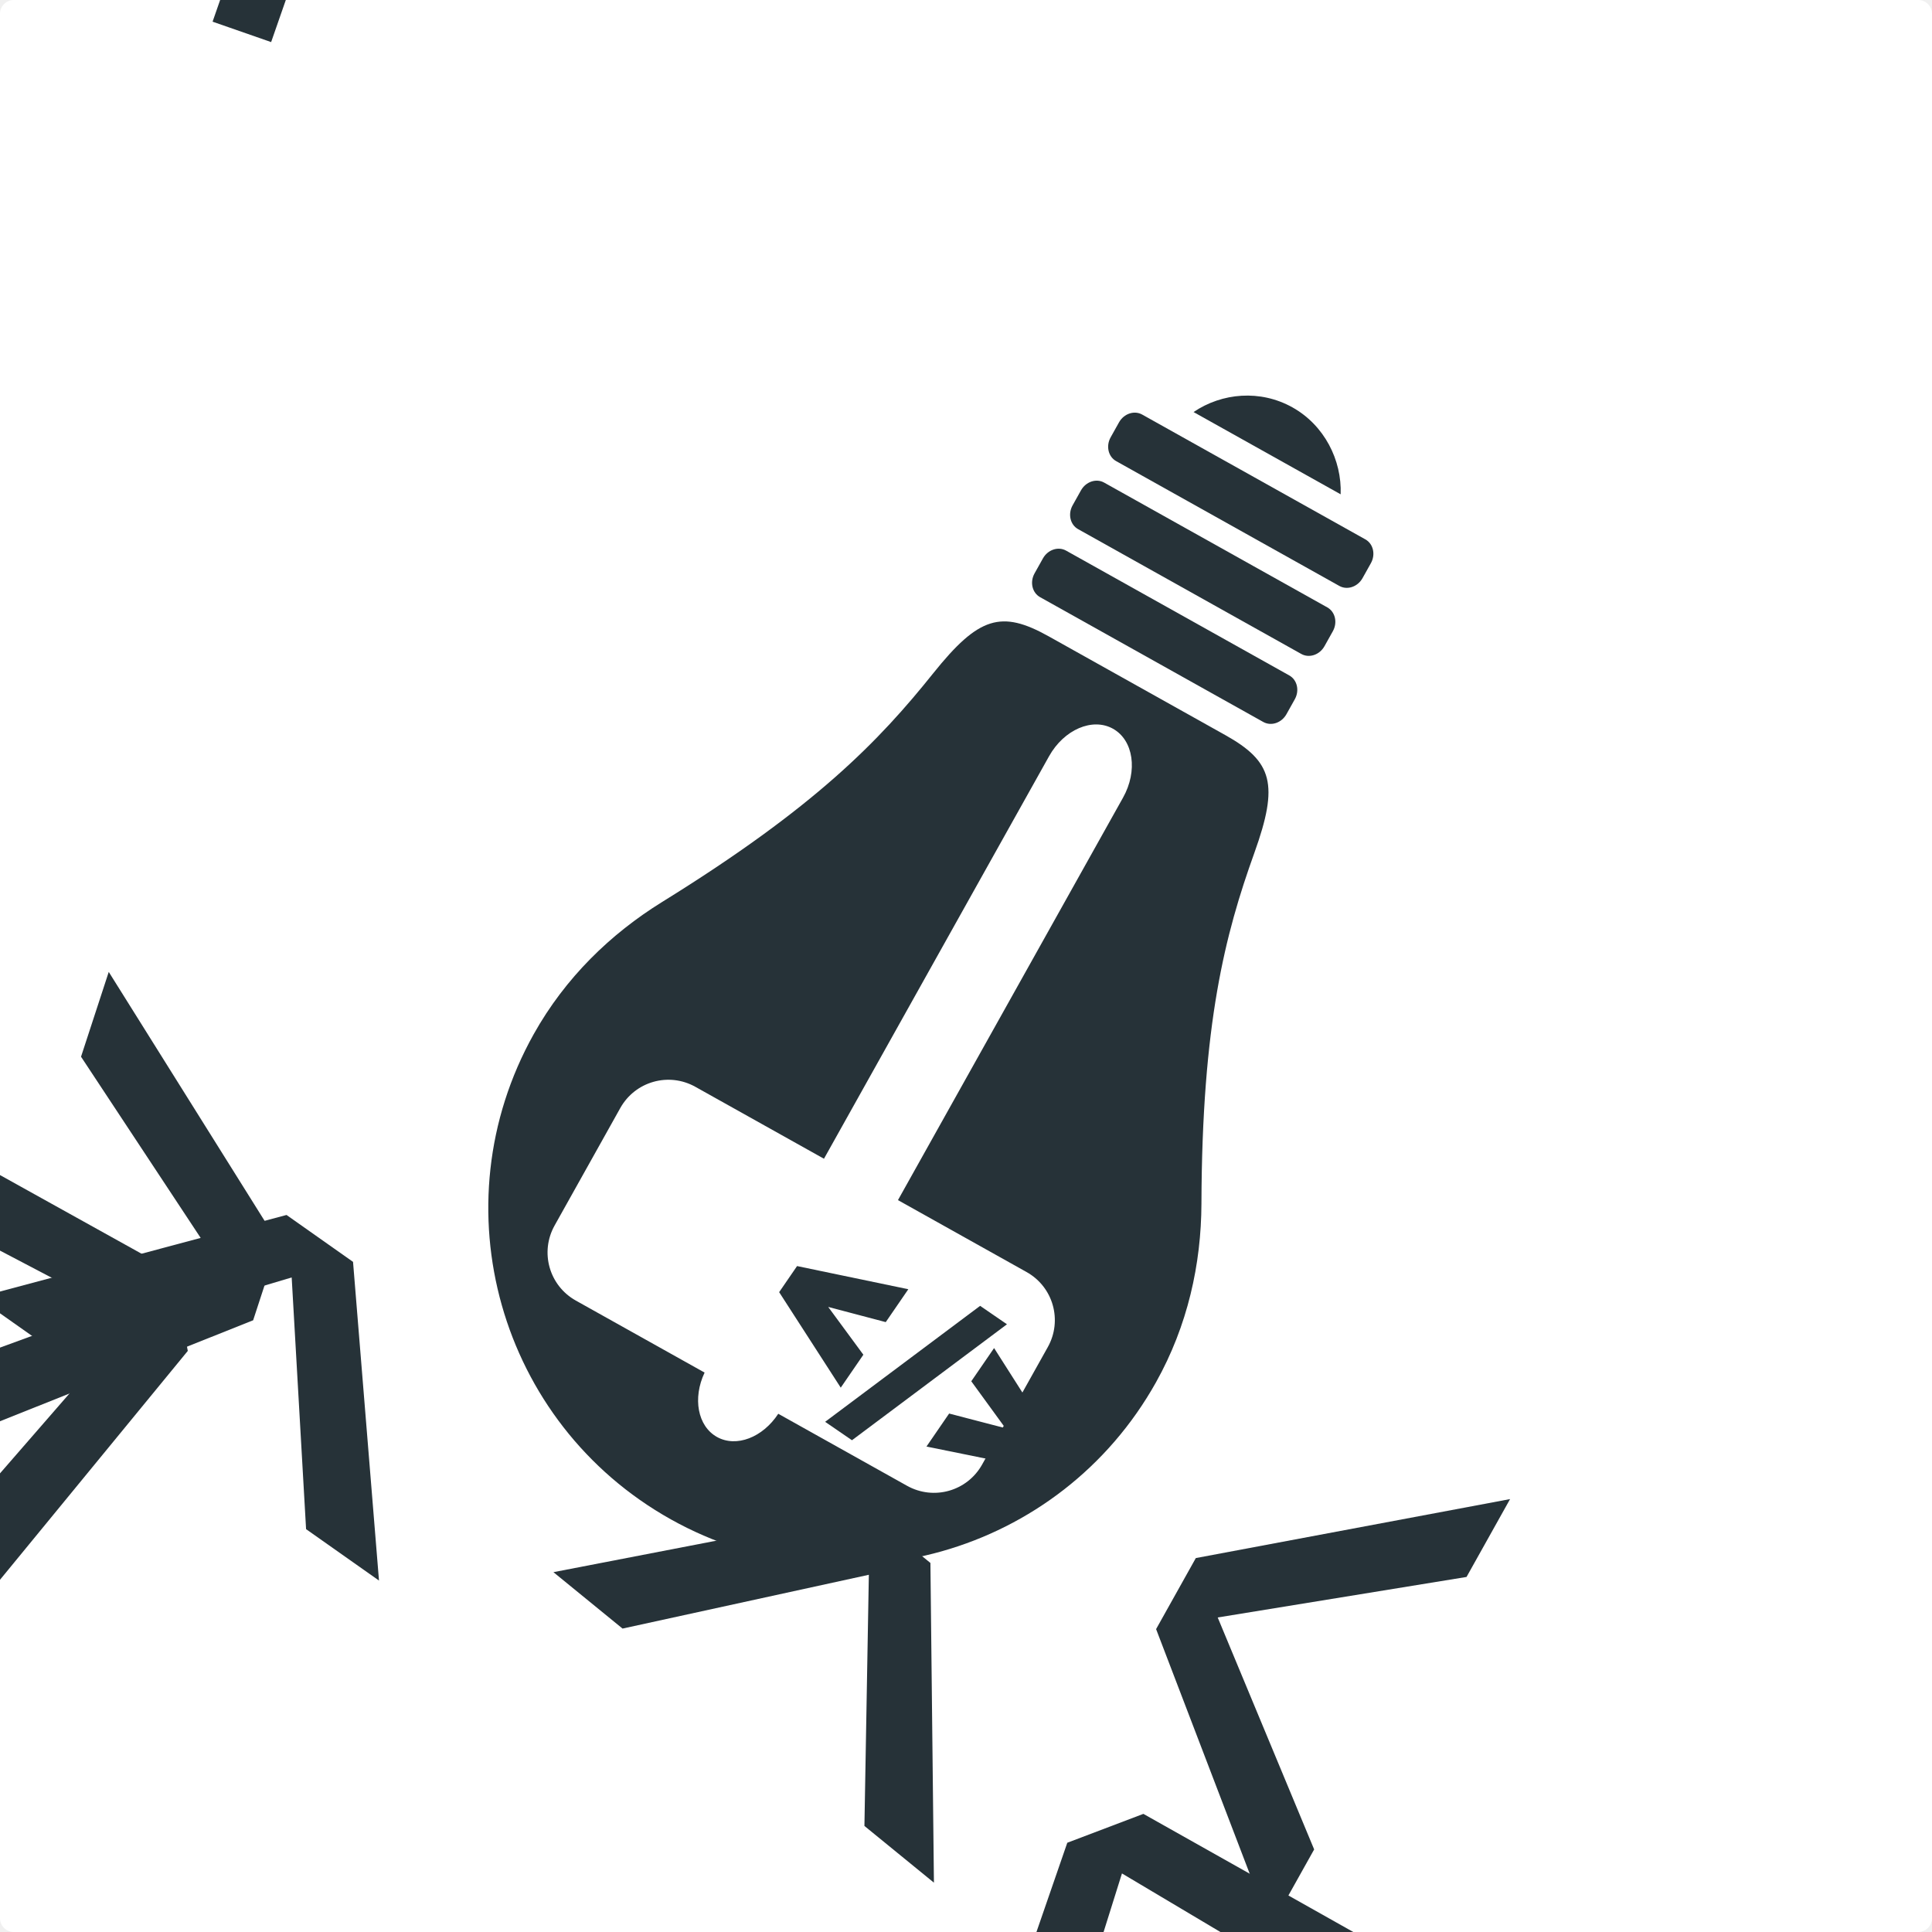
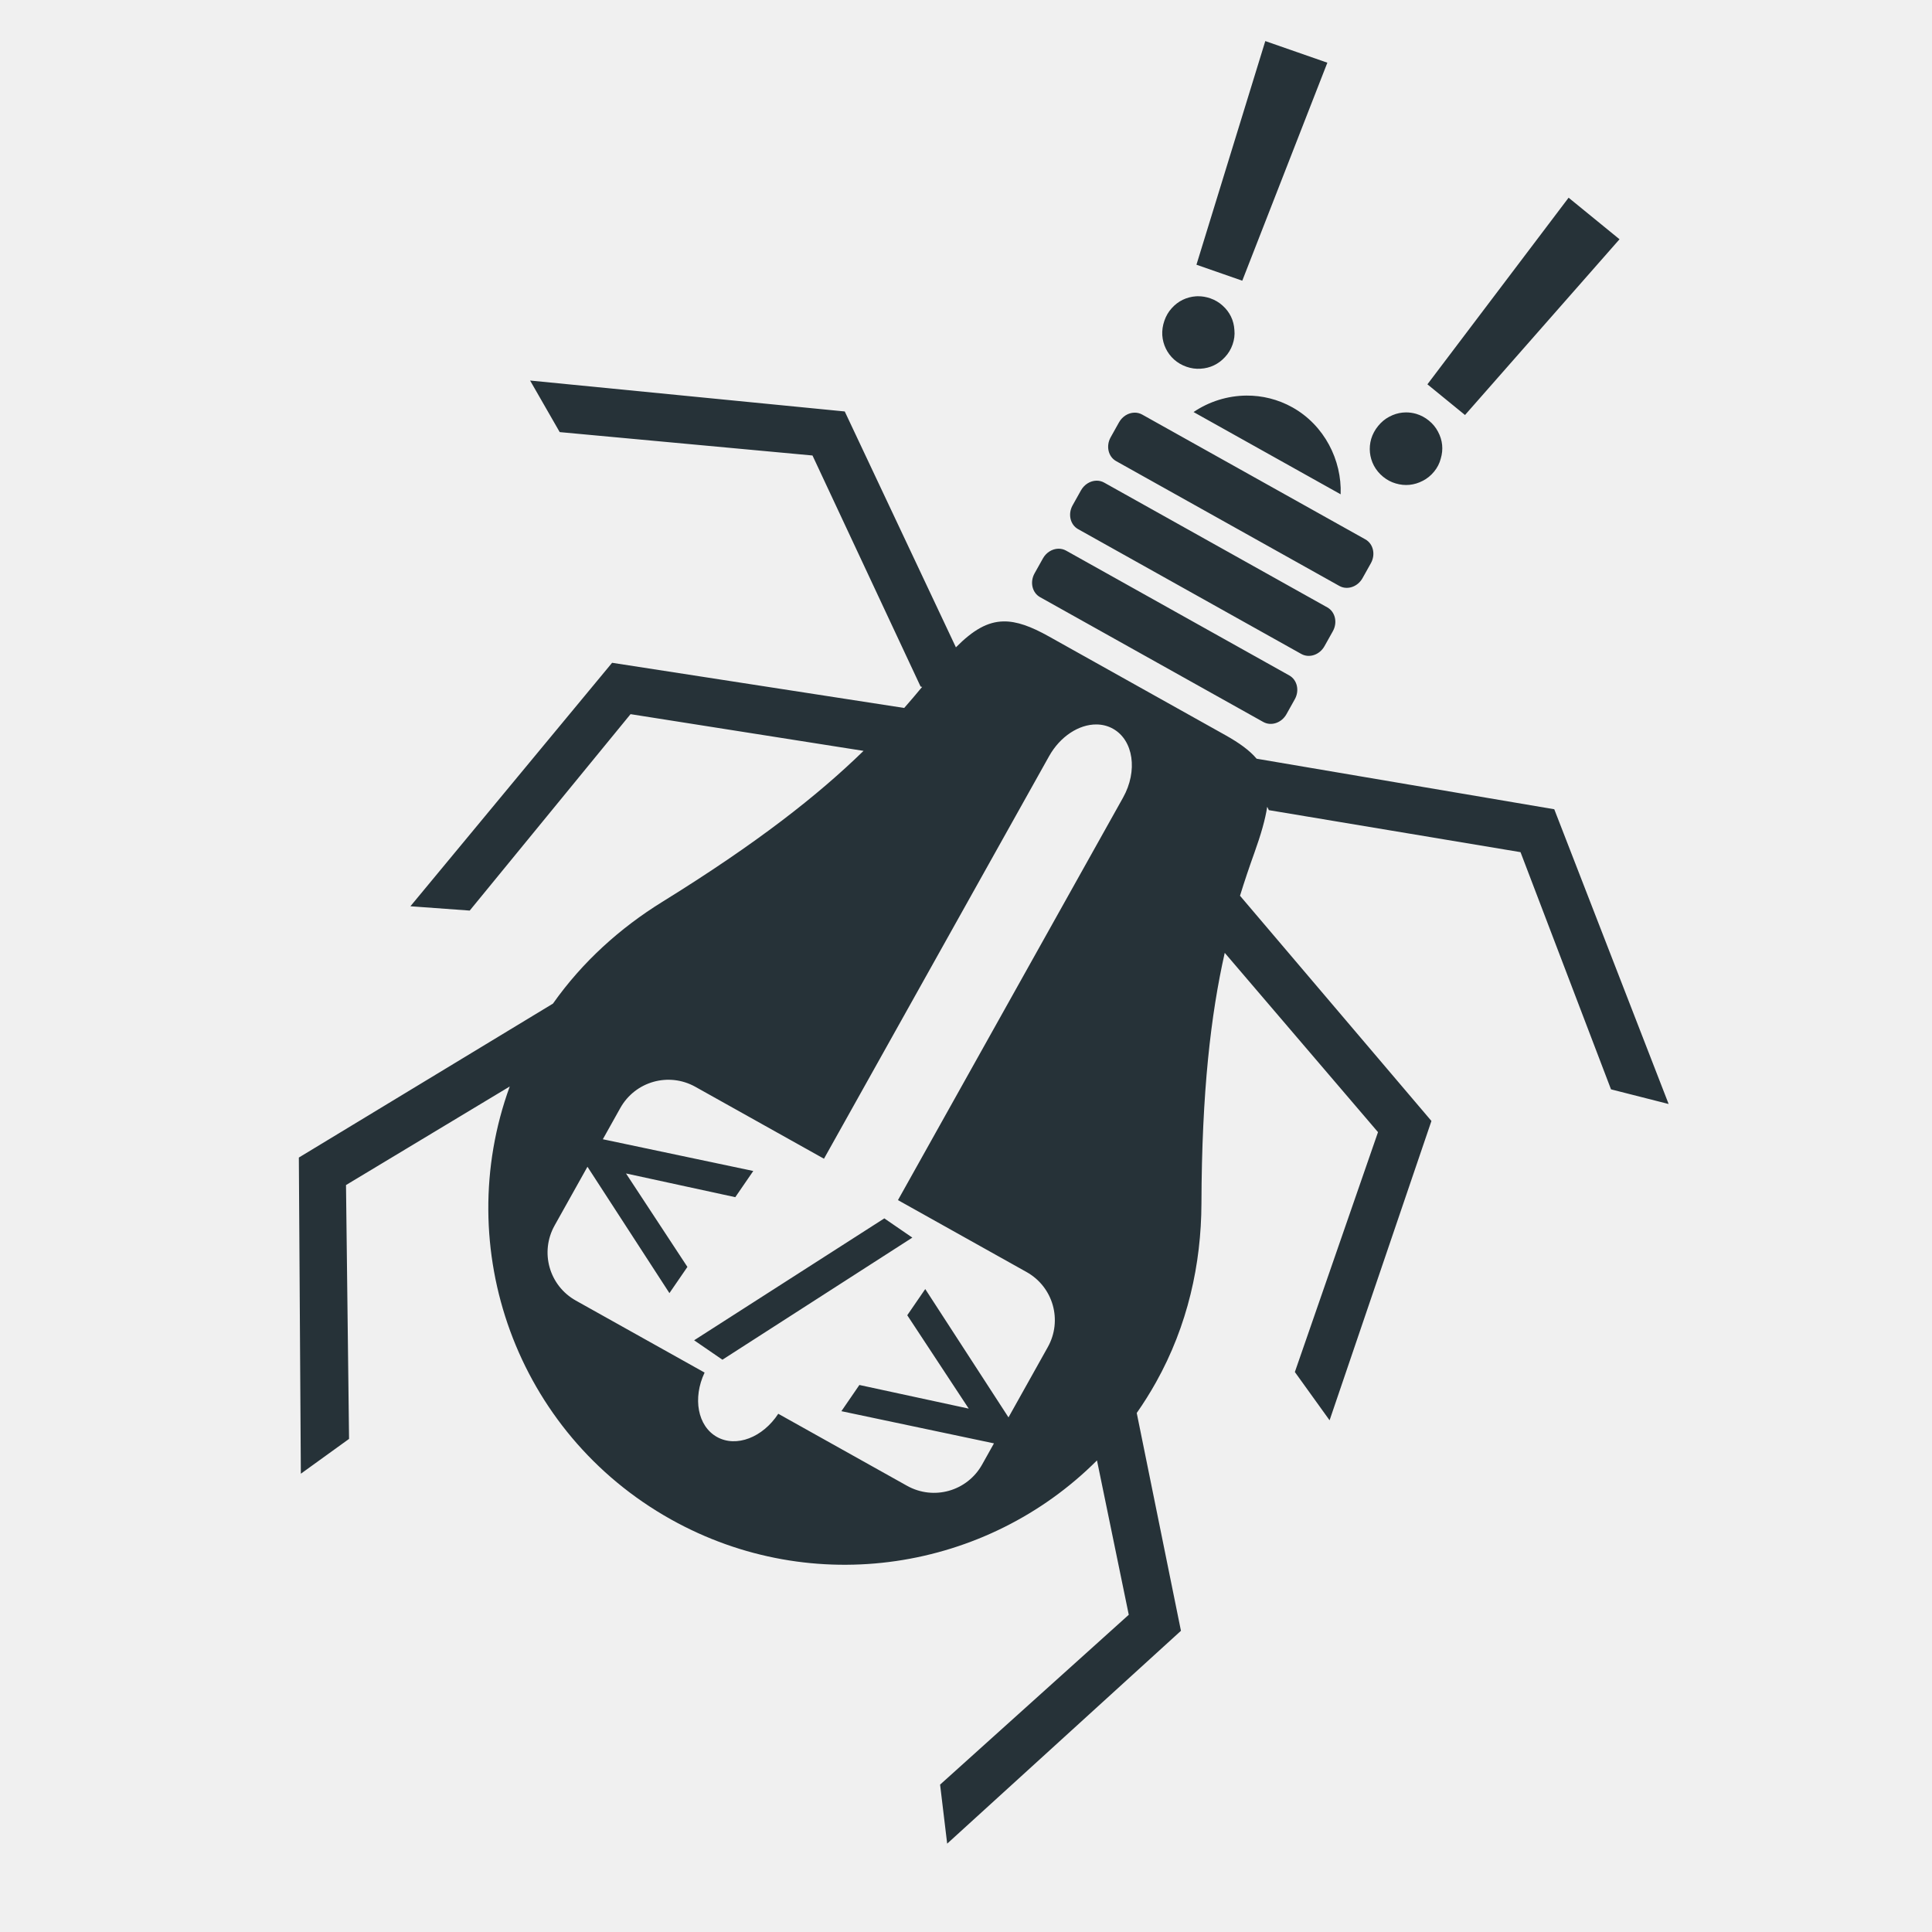
<svg xmlns="http://www.w3.org/2000/svg" width="700mm" height="700mm" viewBox="0 0 700 700" version="1.1" id="svg8">
  <defs id="defs2">
    <style id="style832" type="text/css">  .fil0 {fill:#F0F0F0} .fil1 {fill:#011627;fill-rule:nonzero}  </style>
  </defs>
  <g id="layer1" transform="translate(490.8152,431.2782)">
-     <rect style="opacity:1;fill:#ffffff;fill-opacity:1;fill-rule:nonzero;stroke:none;stroke-width:2.856;stroke-linecap:square;stroke-linejoin:miter;stroke-miterlimit:4;stroke-dasharray:none;stroke-dashoffset:0;stroke-opacity:1;paint-order:fill markers stroke" id="rect6141" width="700" height="700" x="-490.815" y="-431.278" rx="5" ry="5" />
-     <path style="fill:#263238;fill-opacity:1;stroke-width:4.616" id="path1067-5" d="m -104.55,-231.777 c -2.868,-1.604 -6.628,-0.338 -8.392,2.817 l -3.03,5.418 c -1.764,3.154 -0.875,7.02 1.994,8.624 l 80.865,45.222 c 2.872,1.606 6.636,0.342 8.4,-2.812 l 3.03,-5.418 c 1.764,-3.154 0.871,-7.023 -2.002,-8.629 z" />
-     <path style="fill:#263238;fill-opacity:1;stroke-width:4.616" id="path1069-2" d="m -90.765,-256.427 c -2.868,-1.604 -6.628,-0.338 -8.396,2.825 l -3.028,5.414 c -1.766,3.158 -0.877,7.024 1.991,8.628 l 80.865,45.222 c 2.872,1.606 6.636,0.342 8.402,-2.816 l 3.028,-5.414 c 1.768,-3.162 0.875,-7.031 -1.997,-8.637 z" />
-     <path style="fill:#263238;fill-opacity:1;stroke-width:4.616" id="path1071-9" d="m -76.982,-281.074 c -2.868,-1.604 -6.628,-0.338 -8.394,2.821 l -3.028,5.414 c -1.768,3.162 -0.879,7.028 1.989,8.633 l 80.865,45.222 c 2.872,1.606 6.636,0.342 8.404,-2.82 l 3.028,-5.414 c 1.766,-3.158 0.873,-7.027 -2,-8.633 z" />
-     <path style="fill:#263238;fill-opacity:1;stroke-width:4.616" id="path1073-9" d="m -58.371,-281.983 c 10.325,-7.002 24.213,-8.195 35.84,-1.693 11.558,6.463 17.922,19.113 17.46,31.494 l -53.298,-29.805 z" />
-     <text transform="rotate(-145.5292)" id="text1160-9" y="-117.825" x="145.809" style="font-style:normal;font-variant:normal;font-weight:bold;font-stretch:normal;font-size:82.159px;line-height:1.25;font-family:Roboto;-inkscape-font-specification:'Roboto, Bold';font-variant-ligatures:normal;font-variant-caps:normal;font-variant-numeric:normal;font-feature-settings:normal;text-align:center;letter-spacing:0px;word-spacing:0px;writing-mode:lr-tb;text-anchor:middle;fill:#263238;fill-opacity:1;stroke:#263238;stroke-width:3;stroke-linecap:square;stroke-linejoin:miter;stroke-miterlimit:4;stroke-dasharray:none;stroke-opacity:1" xml:space="preserve">
-       <tspan style="fill:#263238;fill-opacity:1;stroke:#263238;stroke-width:3;stroke-linecap:square;stroke-linejoin:miter;stroke-miterlimit:4;stroke-dasharray:none;stroke-opacity:1" y="-117.825" x="145.809" id="tspan1158-9">&lt;/&gt;</tspan>
-     </text>
-     <g style="fill:#263238;fill-opacity:1" transform="rotate(29.21493,-118.2987,-107.1294)" id="g5574">
-       <text xml:space="preserve" style="font-style:normal;font-variant:normal;font-weight:bold;font-stretch:normal;font-size:172.321px;line-height:1.25;font-family:Consolas;-inkscape-font-specification:'Consolas, Bold';font-variant-ligatures:normal;font-variant-caps:normal;font-variant-numeric:normal;font-feature-settings:normal;text-align:center;letter-spacing:0px;word-spacing:0px;writing-mode:lr-tb;text-anchor:middle;fill:#263238;fill-opacity:1;stroke:none;stroke-width:2.035" x="-131.175" y="-285.514" id="text1523-4-5" transform="rotate(10)">
-         <tspan id="tspan1521-2-7" x="-131.175" y="-285.514" style="font-style:normal;font-variant:normal;font-weight:bold;font-stretch:normal;font-size:172.321px;font-family:Consolas;-inkscape-font-specification:'Consolas, Bold';font-variant-ligatures:normal;font-variant-caps:normal;font-variant-numeric:normal;font-feature-settings:normal;text-align:center;writing-mode:lr-tb;text-anchor:middle;fill:#263238;fill-opacity:1;stroke-width:2.035">!</tspan>
-       </text>
-       <text xml:space="preserve" style="font-style:normal;font-variant:normal;font-weight:bold;font-stretch:normal;font-size:172.321px;line-height:1.25;font-family:Consolas;-inkscape-font-specification:'Consolas, Bold';font-variant-ligatures:normal;font-variant-caps:normal;font-variant-numeric:normal;font-feature-settings:normal;text-align:center;letter-spacing:0px;word-spacing:0px;writing-mode:lr-tb;text-anchor:middle;fill:#263238;fill-opacity:1;stroke:none;stroke-width:2.035" x="-106.682" y="-327.47" id="text1523-4-2" transform="rotate(-10)">
-         <tspan id="tspan1521-2-4" x="-106.682" y="-327.47" style="font-style:normal;font-variant:normal;font-weight:bold;font-stretch:normal;font-size:172.321px;font-family:Consolas;-inkscape-font-specification:'Consolas, Bold';font-variant-ligatures:normal;font-variant-caps:normal;font-variant-numeric:normal;font-feature-settings:normal;text-align:center;writing-mode:lr-tb;text-anchor:middle;fill:#263238;fill-opacity:1;stroke-width:2.035">!</tspan>
-       </text>
-     </g>
-     <g style="fill:#263238;fill-opacity:1" id="g6062" transform="rotate(29.21493,-118.2987,-107.1294)">
-       <text xml:space="preserve" style="font-style:normal;font-variant:normal;font-weight:normal;font-stretch:normal;font-size:250.343px;line-height:1.25;font-family:Consolas;-inkscape-font-specification:'Consolas, Normal';font-variant-ligatures:normal;font-variant-caps:normal;font-variant-numeric:normal;font-feature-settings:normal;text-align:center;letter-spacing:0px;word-spacing:0px;writing-mode:lr-tb;text-anchor:middle;fill:#263238;fill-opacity:1;stroke:none;stroke-width:2.956" x="6.131" y="141.23" id="text1523" transform="matrix(0.6754322,-0.1326603,0.2799879,1.425542,0,0)">
-         <tspan id="tspan1521" x="6.131" y="141.23" style="font-style:normal;font-variant:normal;font-weight:normal;font-stretch:normal;font-size:250.343px;font-family:Consolas;-inkscape-font-specification:'Consolas, Normal';font-variant-ligatures:normal;font-variant-caps:normal;font-variant-numeric:normal;font-feature-settings:normal;text-align:center;writing-mode:lr-tb;text-anchor:middle;fill:#263238;fill-opacity:1;stroke-width:2.956">&gt;</tspan>
-       </text>
-       <text xml:space="preserve" style="font-style:normal;font-variant:normal;font-weight:normal;font-stretch:normal;font-size:250.343px;line-height:1.25;font-family:Consolas;-inkscape-font-specification:'Consolas, Normal';font-variant-ligatures:normal;font-variant-caps:normal;font-variant-numeric:normal;font-feature-settings:normal;text-align:center;letter-spacing:0px;word-spacing:0px;writing-mode:lr-tb;text-anchor:middle;fill:#263238;fill-opacity:1;stroke:none;stroke-width:2.956" x="387.293" y="138.881" id="text1523-1" transform="scale(-0.6883367,1.452778)">
-         <tspan id="tspan1521-7" x="387.293" y="138.881" style="font-style:normal;font-variant:normal;font-weight:normal;font-stretch:normal;font-size:250.343px;font-family:Consolas;-inkscape-font-specification:'Consolas, Normal';font-variant-ligatures:normal;font-variant-caps:normal;font-variant-numeric:normal;font-feature-settings:normal;text-align:center;writing-mode:lr-tb;text-anchor:middle;fill:#263238;fill-opacity:1;stroke-width:2.956">&gt;</tspan>
-       </text>
-       <g id="g5586" transform="translate(2.672682)" style="fill:#263238;fill-opacity:1">
-         <text transform="matrix(-0.5272965,-0.4424543,-0.9338274,1.112892,0,0)" id="text1523-1-4" y="140.142" x="374.411" style="font-style:normal;font-variant:normal;font-weight:normal;font-stretch:normal;font-size:250.343px;line-height:1.25;font-family:Consolas;-inkscape-font-specification:'Consolas, Normal';font-variant-ligatures:normal;font-variant-caps:normal;font-variant-numeric:normal;font-feature-settings:normal;text-align:center;letter-spacing:0px;word-spacing:0px;writing-mode:lr-tb;text-anchor:middle;fill:#263238;fill-opacity:1;stroke:none;stroke-width:2.956" xml:space="preserve">
-           <tspan style="font-style:normal;font-variant:normal;font-weight:normal;font-stretch:normal;font-size:250.343px;font-family:Consolas;-inkscape-font-specification:'Consolas, Normal';font-variant-ligatures:normal;font-variant-caps:normal;font-variant-numeric:normal;font-feature-settings:normal;text-align:center;writing-mode:lr-tb;text-anchor:middle;fill:#263238;fill-opacity:1;stroke-width:2.956" y="140.142" x="374.411" id="tspan1521-7-1">&gt;</tspan>
-         </text>
-         <text transform="matrix(0.5272965,-0.4424543,0.9338274,1.112892,0,0)" id="text1523-1-4-9" y="30.875" x="99.574" style="font-style:normal;font-variant:normal;font-weight:normal;font-stretch:normal;font-size:250.343px;line-height:1.25;font-family:Consolas;-inkscape-font-specification:'Consolas, Normal';font-variant-ligatures:normal;font-variant-caps:normal;font-variant-numeric:normal;font-feature-settings:normal;text-align:center;letter-spacing:0px;word-spacing:0px;writing-mode:lr-tb;text-anchor:middle;fill:#263238;fill-opacity:1;stroke:none;stroke-width:2.956" xml:space="preserve">
-           <tspan style="font-style:normal;font-variant:normal;font-weight:normal;font-stretch:normal;font-size:250.343px;font-family:Consolas;-inkscape-font-specification:'Consolas, Normal';font-variant-ligatures:normal;font-variant-caps:normal;font-variant-numeric:normal;font-feature-settings:normal;text-align:center;writing-mode:lr-tb;text-anchor:middle;fill:#263238;fill-opacity:1;stroke-width:2.956" y="30.875" x="99.574" id="tspan1521-7-1-0">&gt;</tspan>
-         </text>
-       </g>
-       <text xml:space="preserve" style="font-style:normal;font-variant:normal;font-weight:normal;font-stretch:normal;font-size:250.343px;line-height:1.25;font-family:Consolas;-inkscape-font-specification:'Consolas, Normal';font-variant-ligatures:normal;font-variant-caps:normal;font-variant-numeric:normal;font-feature-settings:normal;text-align:center;letter-spacing:0px;word-spacing:0px;writing-mode:lr-tb;text-anchor:middle;fill:#263238;fill-opacity:1;stroke:none;stroke-width:2.956" x="237.049" y="262.11" id="text1523-1-4-9-4" transform="matrix(0.0716538,-0.6845971,-1.444885,-0.1512298,0,0)">
-         <tspan id="tspan1521-7-1-0-1" x="237.049" y="262.11" style="font-style:normal;font-variant:normal;font-weight:normal;font-stretch:normal;font-size:250.343px;font-family:Consolas;-inkscape-font-specification:'Consolas, Normal';font-variant-ligatures:normal;font-variant-caps:normal;font-variant-numeric:normal;font-feature-settings:normal;text-align:center;writing-mode:lr-tb;text-anchor:middle;fill:#263238;fill-opacity:1;stroke-width:2.956">&gt;</tspan>
-       </text>
-       <text xml:space="preserve" style="font-style:normal;font-variant:normal;font-weight:normal;font-stretch:normal;font-size:250.343px;line-height:1.25;font-family:Consolas;-inkscape-font-specification:'Consolas, Normal';font-variant-ligatures:normal;font-variant-caps:normal;font-variant-numeric:normal;font-feature-settings:normal;text-align:center;letter-spacing:0px;word-spacing:0px;writing-mode:lr-tb;text-anchor:middle;fill:#263238;fill-opacity:1;stroke:none;stroke-width:2.956" x="281.266" y="61.818" id="text1523-1-4-9-4-1" transform="matrix(0.1195284,-0.6778793,1.430707,0.2522721,0,0)">
-         <tspan id="tspan1521-7-1-0-1-9" x="281.266" y="61.818" style="font-style:normal;font-variant:normal;font-weight:normal;font-stretch:normal;font-size:250.343px;font-family:Consolas;-inkscape-font-specification:'Consolas, Normal';font-variant-ligatures:normal;font-variant-caps:normal;font-variant-numeric:normal;font-feature-settings:normal;text-align:center;writing-mode:lr-tb;text-anchor:middle;fill:#263238;fill-opacity:1;stroke-width:2.956">&gt;</tspan>
-       </text>
-     </g>
-     <path id="path1075-3" d="m -247.749,119.216 c 62.261,34.818 140.971,12.57 175.791,-49.695 11.465,-20.501 16.366,-42.78 16.449,-64.696 0.207,-65.365 8.535,-97.478 19.181,-127.116 8.915,-24.841 6.621,-33.051 -10.544,-42.651 l -63.941,-35.757 c -17.17,-9.602 -25.368,-7.254 -41.863,13.343 -19.675,24.583 -42.678,48.495 -98.261,82.892 -18.63,11.544 -35.041,27.386 -46.506,47.888 -34.82,62.265 -12.571,140.971 49.694,175.791 z m 16.698,-29.859 c -7.013,-3.922 -8.849,-14.065 -4.476,-23.326 l -46.644,-26.084 c -9.671,-5.408 -13.102,-17.547 -7.694,-27.218 l 23.786,-42.534 c 5.408,-9.671 17.547,-13.102 27.217,-7.694 l 46.586,26.052 81.554,-145.834 c 5.408,-9.671 15.74,-14.113 23.166,-9.96 7.426,4.153 9.05,15.282 3.642,24.952 L -165.466,3.544 -118.88,29.596 c 9.671,5.408 13.102,17.547 7.694,27.217 l -23.786,42.534 c -5.408,9.671 -17.547,13.103 -27.218,7.695 l -46.644,-26.084 c -5.602,8.574 -15.204,12.321 -22.217,8.399 z" style="fill:#263238;fill-opacity:1;stroke:none;stroke-width:4.616;stroke-opacity:1" />
    <flowRoot xml:space="preserve" id="flowRoot6129" style="font-style:normal;font-variant:normal;font-weight:bold;font-stretch:normal;font-size:84.68px;line-height:1.25;font-family:Roboto;-inkscape-font-specification:'Roboto, Bold';font-variant-ligatures:normal;font-variant-caps:normal;font-variant-numeric:normal;font-feature-settings:normal;text-align:center;letter-spacing:0px;word-spacing:0px;writing-mode:lr-tb;text-anchor:middle;fill:#000000;fill-opacity:1;stroke:none" transform="matrix(0.2645833,0,0,0.2645833,-372.6828,-423.3198)">
      <flowRegion id="flowRegion6131">
        <rect id="rect6133" width="20.203" height="84.853" x="-129.3" y="-140.002" />
      </flowRegion>
      <flowPara id="flowPara6135">Programação orientada a </flowPara>
    </flowRoot>
+     <path id="path1067-5" style="fill:#263238;fill-opacity:1;stroke-width:4.616;stroke:none" d="M -32.375 -416.397 L -57.321 -335.363 L -40.715 -329.575 L -9.889 -408.56 L -32.375 -416.397 z M 77.518 -359.646 L 26.361 -292.031 L 39.986 -280.913 L 95.967 -344.592 L 77.518 -359.646 z M -56.819 -323.944 C -57.038 -323.942 -57.257 -323.935 -57.477 -323.922 C -59.181 -323.803 -60.784 -323.382 -62.284 -322.657 C -63.784 -321.932 -65.119 -320.913 -66.29 -319.598 C -67.443 -318.337 -68.324 -316.832 -68.933 -315.084 C -69.542 -313.336 -69.797 -311.583 -69.697 -309.825 C -69.578 -308.121 -69.156 -306.518 -68.432 -305.018 C -67.707 -303.518 -66.714 -302.192 -65.452 -301.04 C -64.137 -299.869 -62.633 -298.988 -60.938 -298.397 C -59.243 -297.806 -57.543 -297.57 -55.838 -297.689 C -54.08 -297.789 -52.452 -298.201 -50.952 -298.926 C -49.452 -299.651 -48.126 -300.644 -46.973 -301.906 C -45.749 -303.202 -44.832 -304.724 -44.223 -306.472 C -43.614 -308.22 -43.395 -309.955 -43.566 -311.678 C -43.667 -313.436 -44.079 -315.065 -44.804 -316.565 C -45.529 -318.065 -46.548 -319.4 -47.863 -320.571 C -49.124 -321.724 -50.603 -322.596 -52.298 -323.187 C -53.781 -323.704 -55.288 -323.956 -56.819 -323.944 z M -298.75 -293.402 L -288.023 -274.719 L -196.433 -266.244 L -157.261 -182.51 L -156.7 -182.407 C -158.797 -179.867 -160.964 -177.323 -163.206 -174.769 L -269.04 -191.138 L -342.116 -102.922 L -320.628 -101.358 L -262.355 -172.526 L -177.936 -159.225 C -194.345 -143.241 -216.319 -125.886 -250.937 -104.463 C -266.063 -95.09 -279.725 -82.884 -290.466 -67.652 L -382.537 -11.875 L -381.813 102.675 L -364.346 90.061 L -365.452 -1.914 L -306.125 -37.626 C -327.448 20.868 -303.84 87.849 -247.748 119.216 C -196.129 148.083 -133.204 137.722 -93.358 97.853 L -81.841 153.782 L -150.203 215.322 L -147.636 236.713 L -62.936 159.589 L -78.954 80.676 C -76.462 77.115 -74.124 73.396 -71.958 69.521 C -60.493 49.02 -55.592 26.742 -55.509 4.825 C -55.381 -35.888 -52.099 -63.695 -47.071 -86.045 L 8.462 -21.078 L -21.664 65.829 L -9.082 83.318 L 27.819 -25.127 L -41.539 -106.732 C -39.886 -112.087 -38.145 -117.233 -36.328 -122.29 C -33.945 -128.932 -32.391 -134.357 -31.68 -138.966 L -31.084 -137.745 L 60.099 -122.526 L 92.884 -36.586 L 113.764 -31.276 L 72.325 -138.07 L -35.513 -156.382 C -38.081 -159.419 -41.831 -162.121 -46.873 -164.941 L -110.814 -200.699 C -117.253 -204.299 -122.429 -206.22 -127.255 -206.127 C -132.979 -206.018 -138.215 -203.058 -144.471 -196.732 L -184.748 -282.199 L -298.75 -293.402 z M -39.187 -287.951 C -46.011 -287.905 -52.721 -285.814 -58.367 -281.987 L -5.072 -252.182 C -4.61 -264.563 -10.974 -277.213 -22.532 -283.676 C -27.8 -286.622 -33.532 -287.989 -39.187 -287.951 z M -58.367 -281.987 L -58.369 -281.988 L -58.371 -281.983 C -58.37 -281.984 -58.369 -281.986 -58.367 -281.987 z M 18.593 -281.855 C 18.18 -281.853 17.766 -281.831 17.352 -281.789 C 15.694 -281.621 14.09 -281.12 12.54 -280.285 C 11.026 -279.494 9.683 -278.381 8.513 -276.947 C 7.343 -275.513 6.504 -273.953 5.997 -272.267 C 5.526 -270.624 5.374 -268.975 5.542 -267.317 C 5.71 -265.66 6.189 -264.073 6.981 -262.559 C 7.816 -261.009 8.928 -259.667 10.319 -258.532 C 11.71 -257.397 13.226 -256.593 14.869 -256.122 C 16.555 -255.615 18.226 -255.446 19.884 -255.613 C 21.541 -255.781 23.127 -256.261 24.642 -257.053 C 26.235 -257.852 27.617 -258.969 28.787 -260.403 C 29.958 -261.837 30.757 -263.393 31.185 -265.071 C 31.692 -266.757 31.861 -268.429 31.694 -270.086 C 31.526 -271.743 31.024 -273.347 30.189 -274.897 C 29.398 -276.412 28.307 -277.737 26.917 -278.872 C 25.526 -280.006 23.987 -280.827 22.301 -281.334 C 21.069 -281.688 19.833 -281.861 18.593 -281.855 z M -79.844 -281.766 C -82.006 -281.702 -84.162 -280.425 -85.376 -278.253 L -88.404 -272.839 C -90.173 -269.676 -89.283 -265.81 -86.415 -264.206 L -5.55 -218.985 C -2.678 -217.378 1.086 -218.643 2.854 -221.805 L 5.882 -227.219 C 7.648 -230.378 6.755 -234.246 3.883 -235.852 L -76.982 -281.074 C -77.878 -281.575 -78.862 -281.796 -79.844 -281.766 z M -93.628 -257.12 C -95.789 -257.055 -97.946 -255.777 -99.162 -253.603 L -102.189 -248.188 C -103.956 -245.03 -103.066 -241.164 -100.198 -239.56 L -19.333 -194.338 C -16.46 -192.732 -12.697 -193.996 -10.931 -197.155 L -7.903 -202.569 C -6.135 -205.731 -7.028 -209.6 -9.9 -211.206 L -90.765 -256.427 C -91.662 -256.929 -92.645 -257.149 -93.628 -257.12 z M -107.412 -232.47 C -109.573 -232.405 -111.729 -231.129 -112.942 -228.96 L -115.972 -223.542 C -117.736 -220.387 -116.847 -216.521 -113.979 -214.917 L -33.114 -169.696 C -30.242 -168.089 -26.478 -169.354 -24.714 -172.508 L -21.684 -177.926 C -19.92 -181.081 -20.813 -184.949 -23.686 -186.555 L -104.55 -231.777 C -105.447 -232.278 -106.43 -232.499 -107.412 -232.47 z M -93.547 -168.797 C -91.449 -168.781 -89.412 -168.28 -87.555 -167.242 C -80.129 -163.089 -78.504 -151.96 -83.912 -142.29 L -165.467 3.544 L -118.88 29.596 C -109.21 35.004 -105.778 47.143 -111.186 56.814 L -125.419 82.266 L -155.581 35.768 L -162.097 45.26 L -139.825 79.09 L -179.445 70.527 L -185.961 80.019 L -130.684 91.68 L -134.972 99.348 C -140.38 109.019 -152.52 112.451 -162.19 107.043 L -208.834 80.958 C -214.435 89.532 -224.038 93.279 -231.051 89.357 C -238.064 85.435 -239.899 75.292 -235.527 66.031 L -282.171 39.947 C -291.841 34.539 -295.273 22.399 -289.865 12.729 L -277.969 -8.543 L -248.27 37.242 L -241.753 27.75 L -264.003 -6.113 L -224.406 2.483 L -217.89 -7.009 L -272.397 -18.507 L -266.078 -29.806 C -260.671 -39.476 -248.532 -42.908 -238.861 -37.5 L -192.275 -11.448 L -110.721 -157.282 C -106.665 -164.534 -99.839 -168.846 -93.547 -168.797 z M -170.41 10.162 L -239.322 54.333 L -229.07 61.372 L -160.257 17.133 L -170.41 10.162 z " />
  </g>
</svg>
